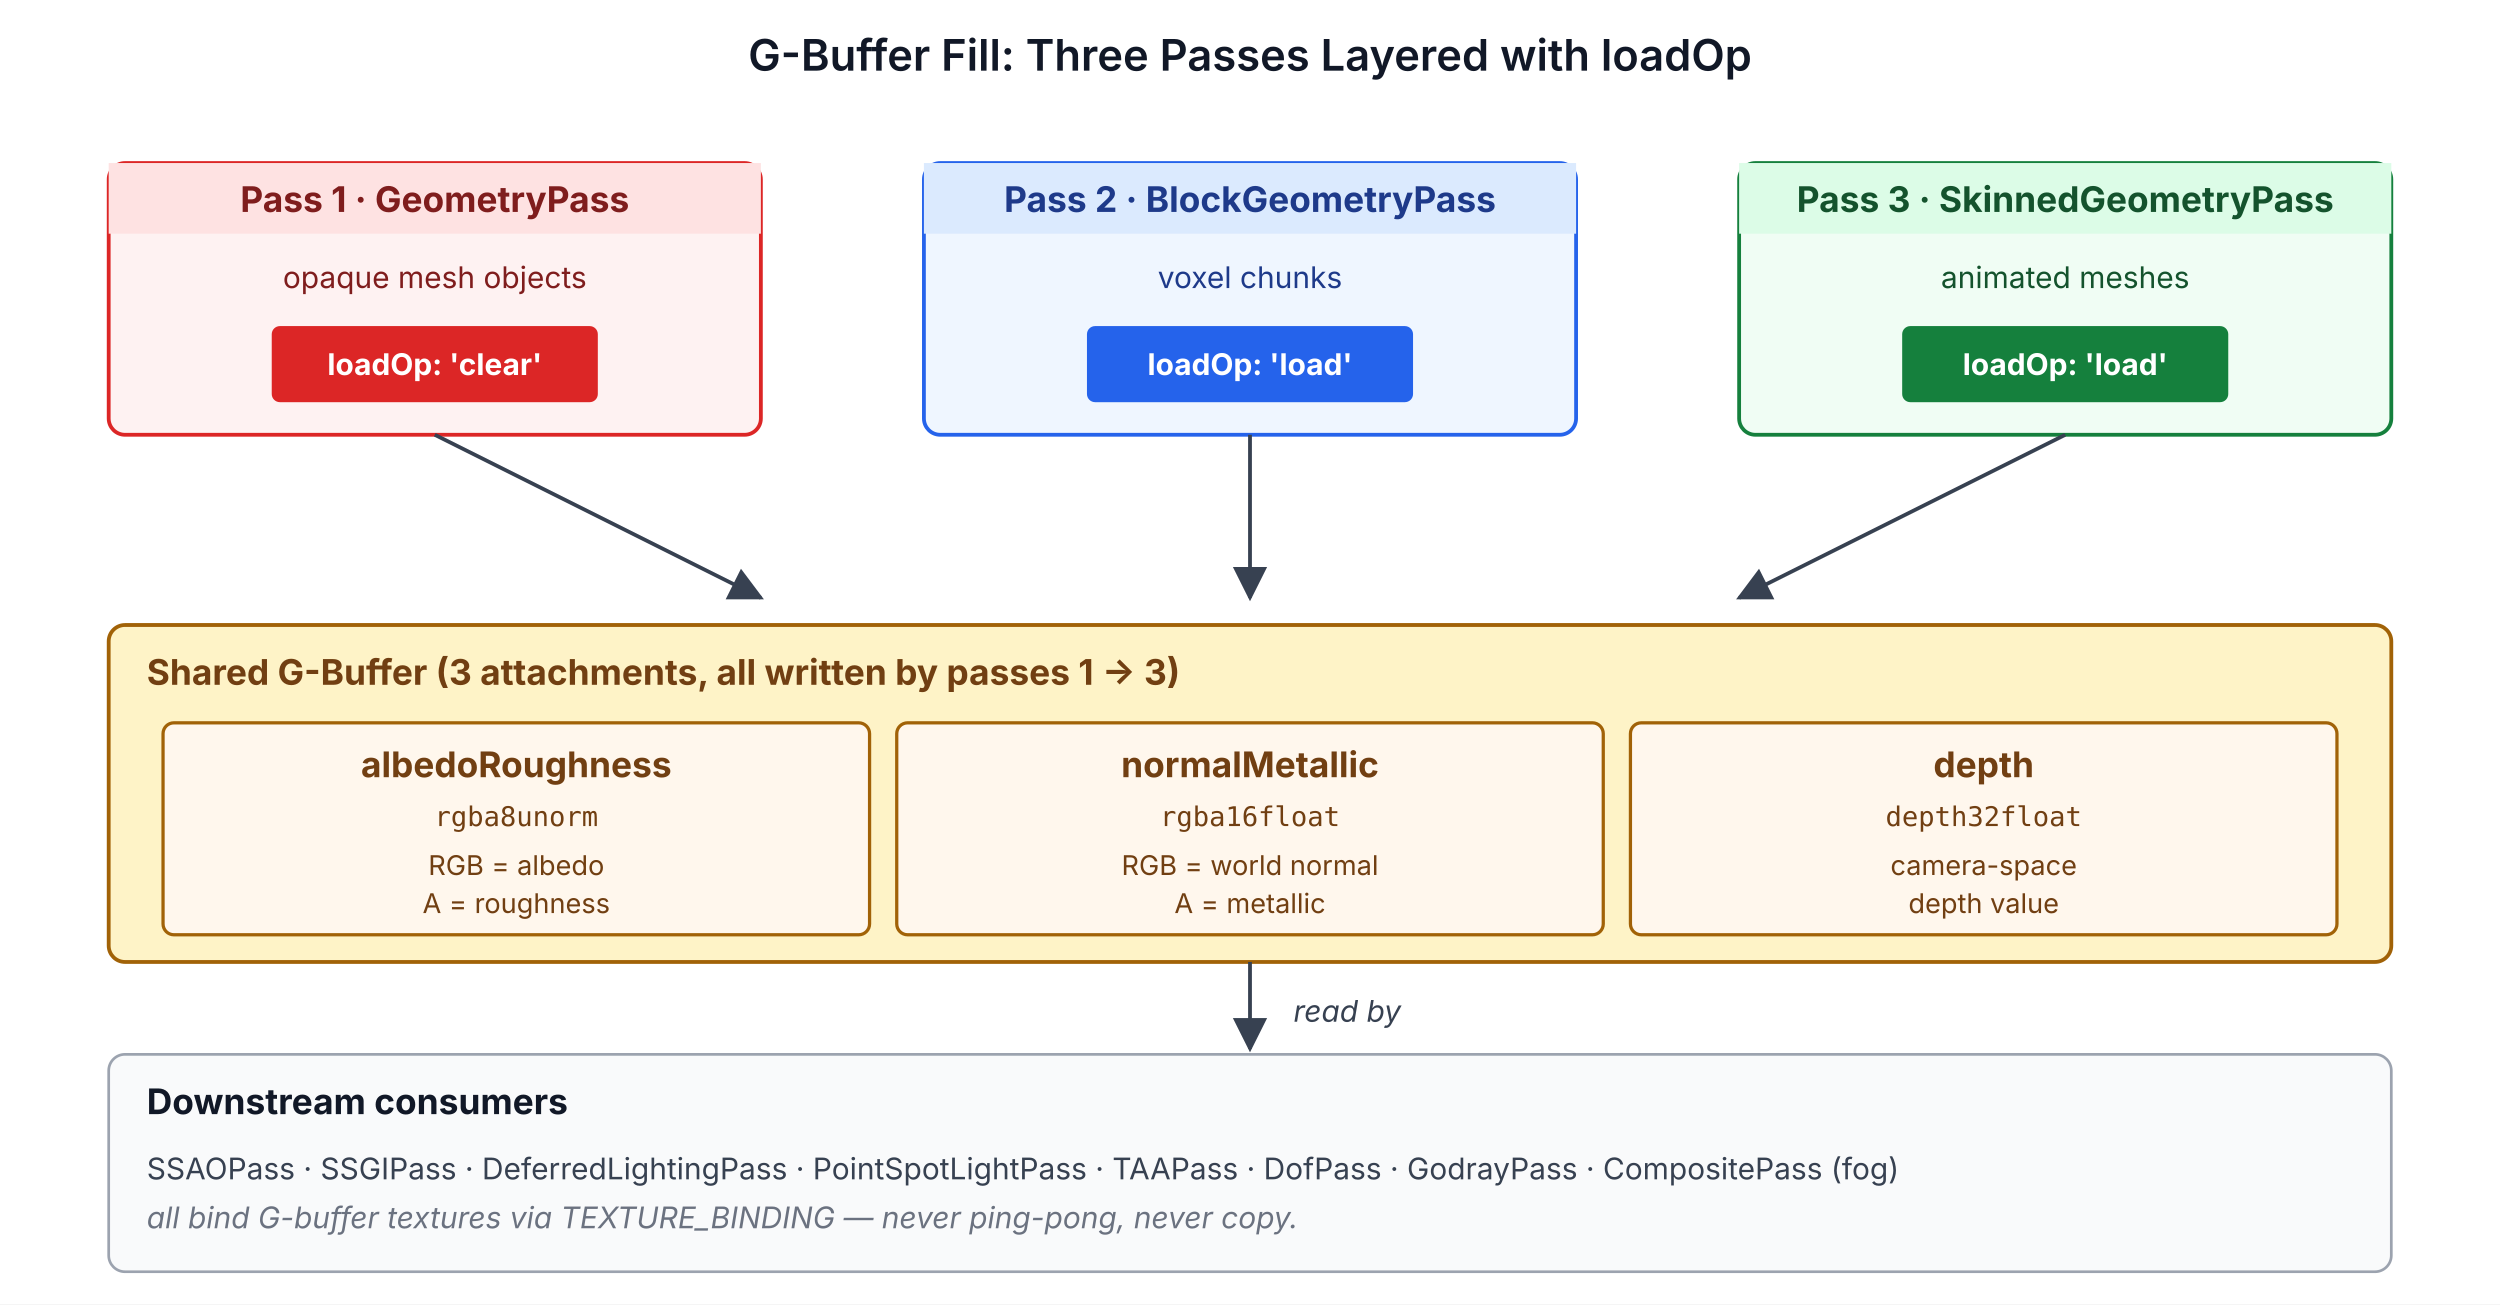
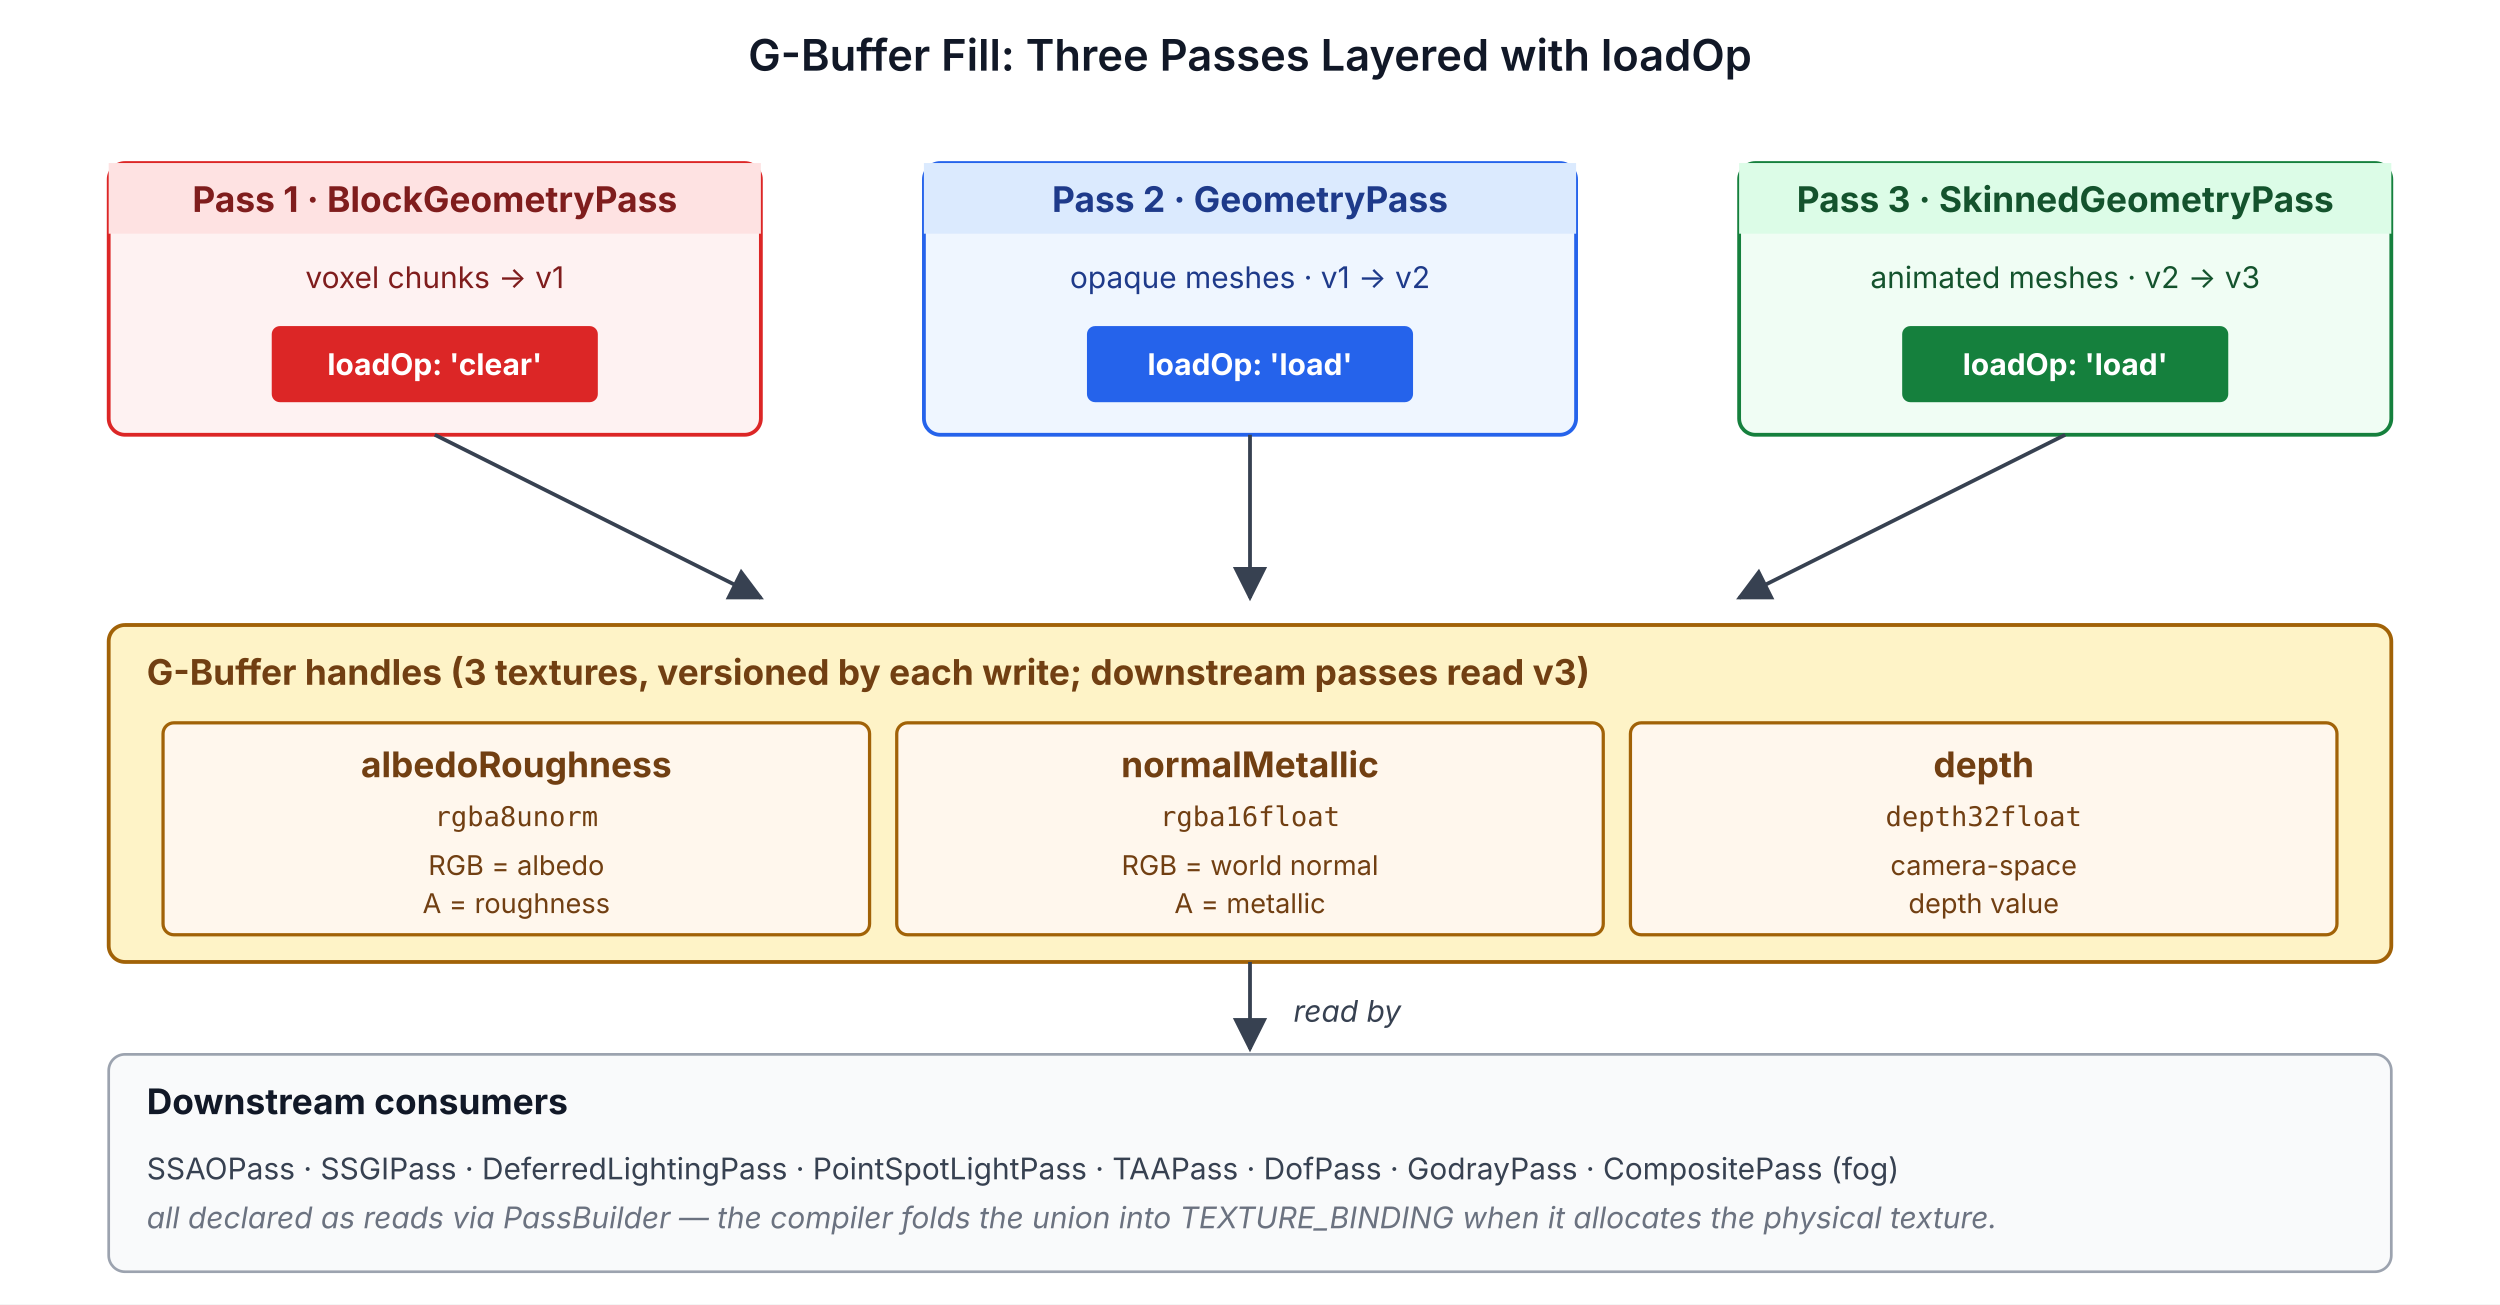
<svg xmlns="http://www.w3.org/2000/svg" viewBox="0 0 920 480" font-family="system-ui, -apple-system, sans-serif" font-size="13">
  <rect width="920" height="480" fill="#ffffff" />
  <text x="460" y="26" text-anchor="middle" font-size="16" font-weight="600" fill="#111827">G-Buffer Fill: Three Passes Layered with loadOp</text>
  <defs>
    <marker id="gbArr" viewBox="0 0 10 10" refX="9" refY="5" markerWidth="9" markerHeight="9" orient="auto-start-reverse">
      <path d="M0,0 L10,5 L0,10 z" fill="#374151" />
    </marker>
  </defs>
  <g transform="translate(40, 60)">
    <rect x="0" y="0" width="240" height="100" fill="#fef2f2" stroke="#dc2626" stroke-width="1.4" rx="6" />
    <rect x="0" y="0" width="240" height="26" fill="#fee2e2" />
-     <text x="120" y="18" text-anchor="middle" font-weight="700" fill="#7f1d1d">Pass 1 · GeometryPass</text>
-     <text x="120" y="46" text-anchor="middle" font-size="11" fill="#7f1d1d">opaque mesh objects</text>
+     <text x="120" y="18" text-anchor="middle" font-weight="700" fill="#7f1d1d">Pass 1 · BlockGeometryPass</text>
+     <text x="120" y="46" text-anchor="middle" font-size="11" fill="#7f1d1d">voxel chunks → v1</text>
    <rect x="60" y="60" width="120" height="28" fill="#dc2626" rx="3" />
    <text x="120" y="78" text-anchor="middle" font-size="11" font-weight="700" fill="#fff">loadOp: 'clear'</text>
  </g>
  <g transform="translate(340, 60)">
    <rect x="0" y="0" width="240" height="100" fill="#eff6ff" stroke="#2563eb" stroke-width="1.4" rx="6" />
    <rect x="0" y="0" width="240" height="26" fill="#dbeafe" />
-     <text x="120" y="18" text-anchor="middle" font-weight="700" fill="#1e3a8a">Pass 2 · BlockGeometryPass</text>
-     <text x="120" y="46" text-anchor="middle" font-size="11" fill="#1e3a8a">voxel chunks</text>
+     <text x="120" y="18" text-anchor="middle" font-weight="700" fill="#1e3a8a">Pass 2 · GeometryPass</text>
+     <text x="120" y="46" text-anchor="middle" font-size="11" fill="#1e3a8a">opaque meshes · v1 → v2</text>
    <rect x="60" y="60" width="120" height="28" fill="#2563eb" rx="3" />
    <text x="120" y="78" text-anchor="middle" font-size="11" font-weight="700" fill="#fff">loadOp: 'load'</text>
  </g>
  <g transform="translate(640, 60)">
    <rect x="0" y="0" width="240" height="100" fill="#f0fdf4" stroke="#15803d" stroke-width="1.4" rx="6" />
    <rect x="0" y="0" width="240" height="26" fill="#dcfce7" />
    <text x="120" y="18" text-anchor="middle" font-weight="700" fill="#14532d">Pass 3 · SkinnedGeometryPass</text>
-     <text x="120" y="46" text-anchor="middle" font-size="11" fill="#14532d">animated meshes</text>
+     <text x="120" y="46" text-anchor="middle" font-size="11" fill="#14532d">animated meshes · v2 → v3</text>
    <rect x="60" y="60" width="120" height="28" fill="#15803d" rx="3" />
    <text x="120" y="78" text-anchor="middle" font-size="11" font-weight="700" fill="#fff">loadOp: 'load'</text>
  </g>
  <line x1="160" y1="160" x2="280" y2="220" stroke="#374151" stroke-width="1.4" marker-end="url(#gbArr)" />
  <line x1="460" y1="160" x2="460" y2="220" stroke="#374151" stroke-width="1.4" marker-end="url(#gbArr)" />
  <line x1="760" y1="160" x2="640" y2="220" stroke="#374151" stroke-width="1.4" marker-end="url(#gbArr)" />
  <g transform="translate(40, 230)">
    <rect x="0" y="0" width="840" height="124" fill="#fef3c7" stroke="#a16207" stroke-width="1.4" rx="6" />
-     <text x="14" y="22" font-weight="700" fill="#713f12">Shared G-Buffer (3 attachments, all written by passes 1 → 3)</text>
+     <text x="14" y="22" font-weight="700" fill="#713f12">G-Buffer handles (3 textures, versioned by each write; downstream passes read v3)</text>
    <g transform="translate(20, 36)">
      <rect x="0" y="0" width="260" height="78" fill="#fff7ed" stroke="#a16207" stroke-width="1.2" rx="4" />
      <text x="130" y="20" text-anchor="middle" font-weight="700" fill="#713f12">albedoRoughness</text>
      <text x="130" y="38" text-anchor="middle" font-size="10" font-family="ui-monospace, Consolas, monospace" fill="#713f12">rgba8unorm</text>
      <text x="130" y="56" text-anchor="middle" font-size="10" fill="#713f12">RGB = albedo</text>
      <text x="130" y="70" text-anchor="middle" font-size="10" fill="#713f12">A = roughness</text>
      <rect x="270" y="0" width="260" height="78" fill="#fff7ed" stroke="#a16207" stroke-width="1.2" rx="4" />
      <text x="400" y="20" text-anchor="middle" font-weight="700" fill="#713f12">normalMetallic</text>
      <text x="400" y="38" text-anchor="middle" font-size="10" font-family="ui-monospace, Consolas, monospace" fill="#713f12">rgba16float</text>
      <text x="400" y="56" text-anchor="middle" font-size="10" fill="#713f12">RGB = world normal</text>
      <text x="400" y="70" text-anchor="middle" font-size="10" fill="#713f12">A = metallic</text>
      <rect x="540" y="0" width="260" height="78" fill="#fff7ed" stroke="#a16207" stroke-width="1.2" rx="4" />
      <text x="670" y="20" text-anchor="middle" font-weight="700" fill="#713f12">depth</text>
      <text x="670" y="38" text-anchor="middle" font-size="10" font-family="ui-monospace, Consolas, monospace" fill="#713f12">depth32float</text>
      <text x="670" y="56" text-anchor="middle" font-size="10" fill="#713f12">camera-space</text>
      <text x="670" y="70" text-anchor="middle" font-size="10" fill="#713f12">depth value</text>
    </g>
  </g>
  <line x1="460" y1="354" x2="460" y2="386" stroke="#374151" stroke-width="1.4" marker-end="url(#gbArr)" />
  <text x="476" y="376" font-size="11" font-style="italic" fill="#374151">read by</text>
  <g transform="translate(40, 388)">
    <rect width="840" height="80" fill="#f9fafb" stroke="#9ca3af" stroke-width="1" rx="6" />
    <text x="14" y="22" font-weight="700" fill="#111827">Downstream consumers</text>
    <g font-size="11" fill="#374151" transform="translate(14, 0)">
      <text x="0" y="46">SSAOPass · SSGIPass · DeferredLightingPass · PointSpotLightPass · TAAPass · DofPass · GodrayPass · CompositePass (fog)</text>
-       <text x="0" y="64" font-style="italic" fill="#6b7280">all bind G-buffer textures via TEXTURE_BINDING — never ping-pong, never copy.</text>
+       <text x="0" y="64" font-style="italic" fill="#6b7280">all declared as reads via PassBuilder — the compiler folds the union into TEXTURE_BINDING when it allocates the physical texture.</text>
    </g>
  </g>
</svg>
